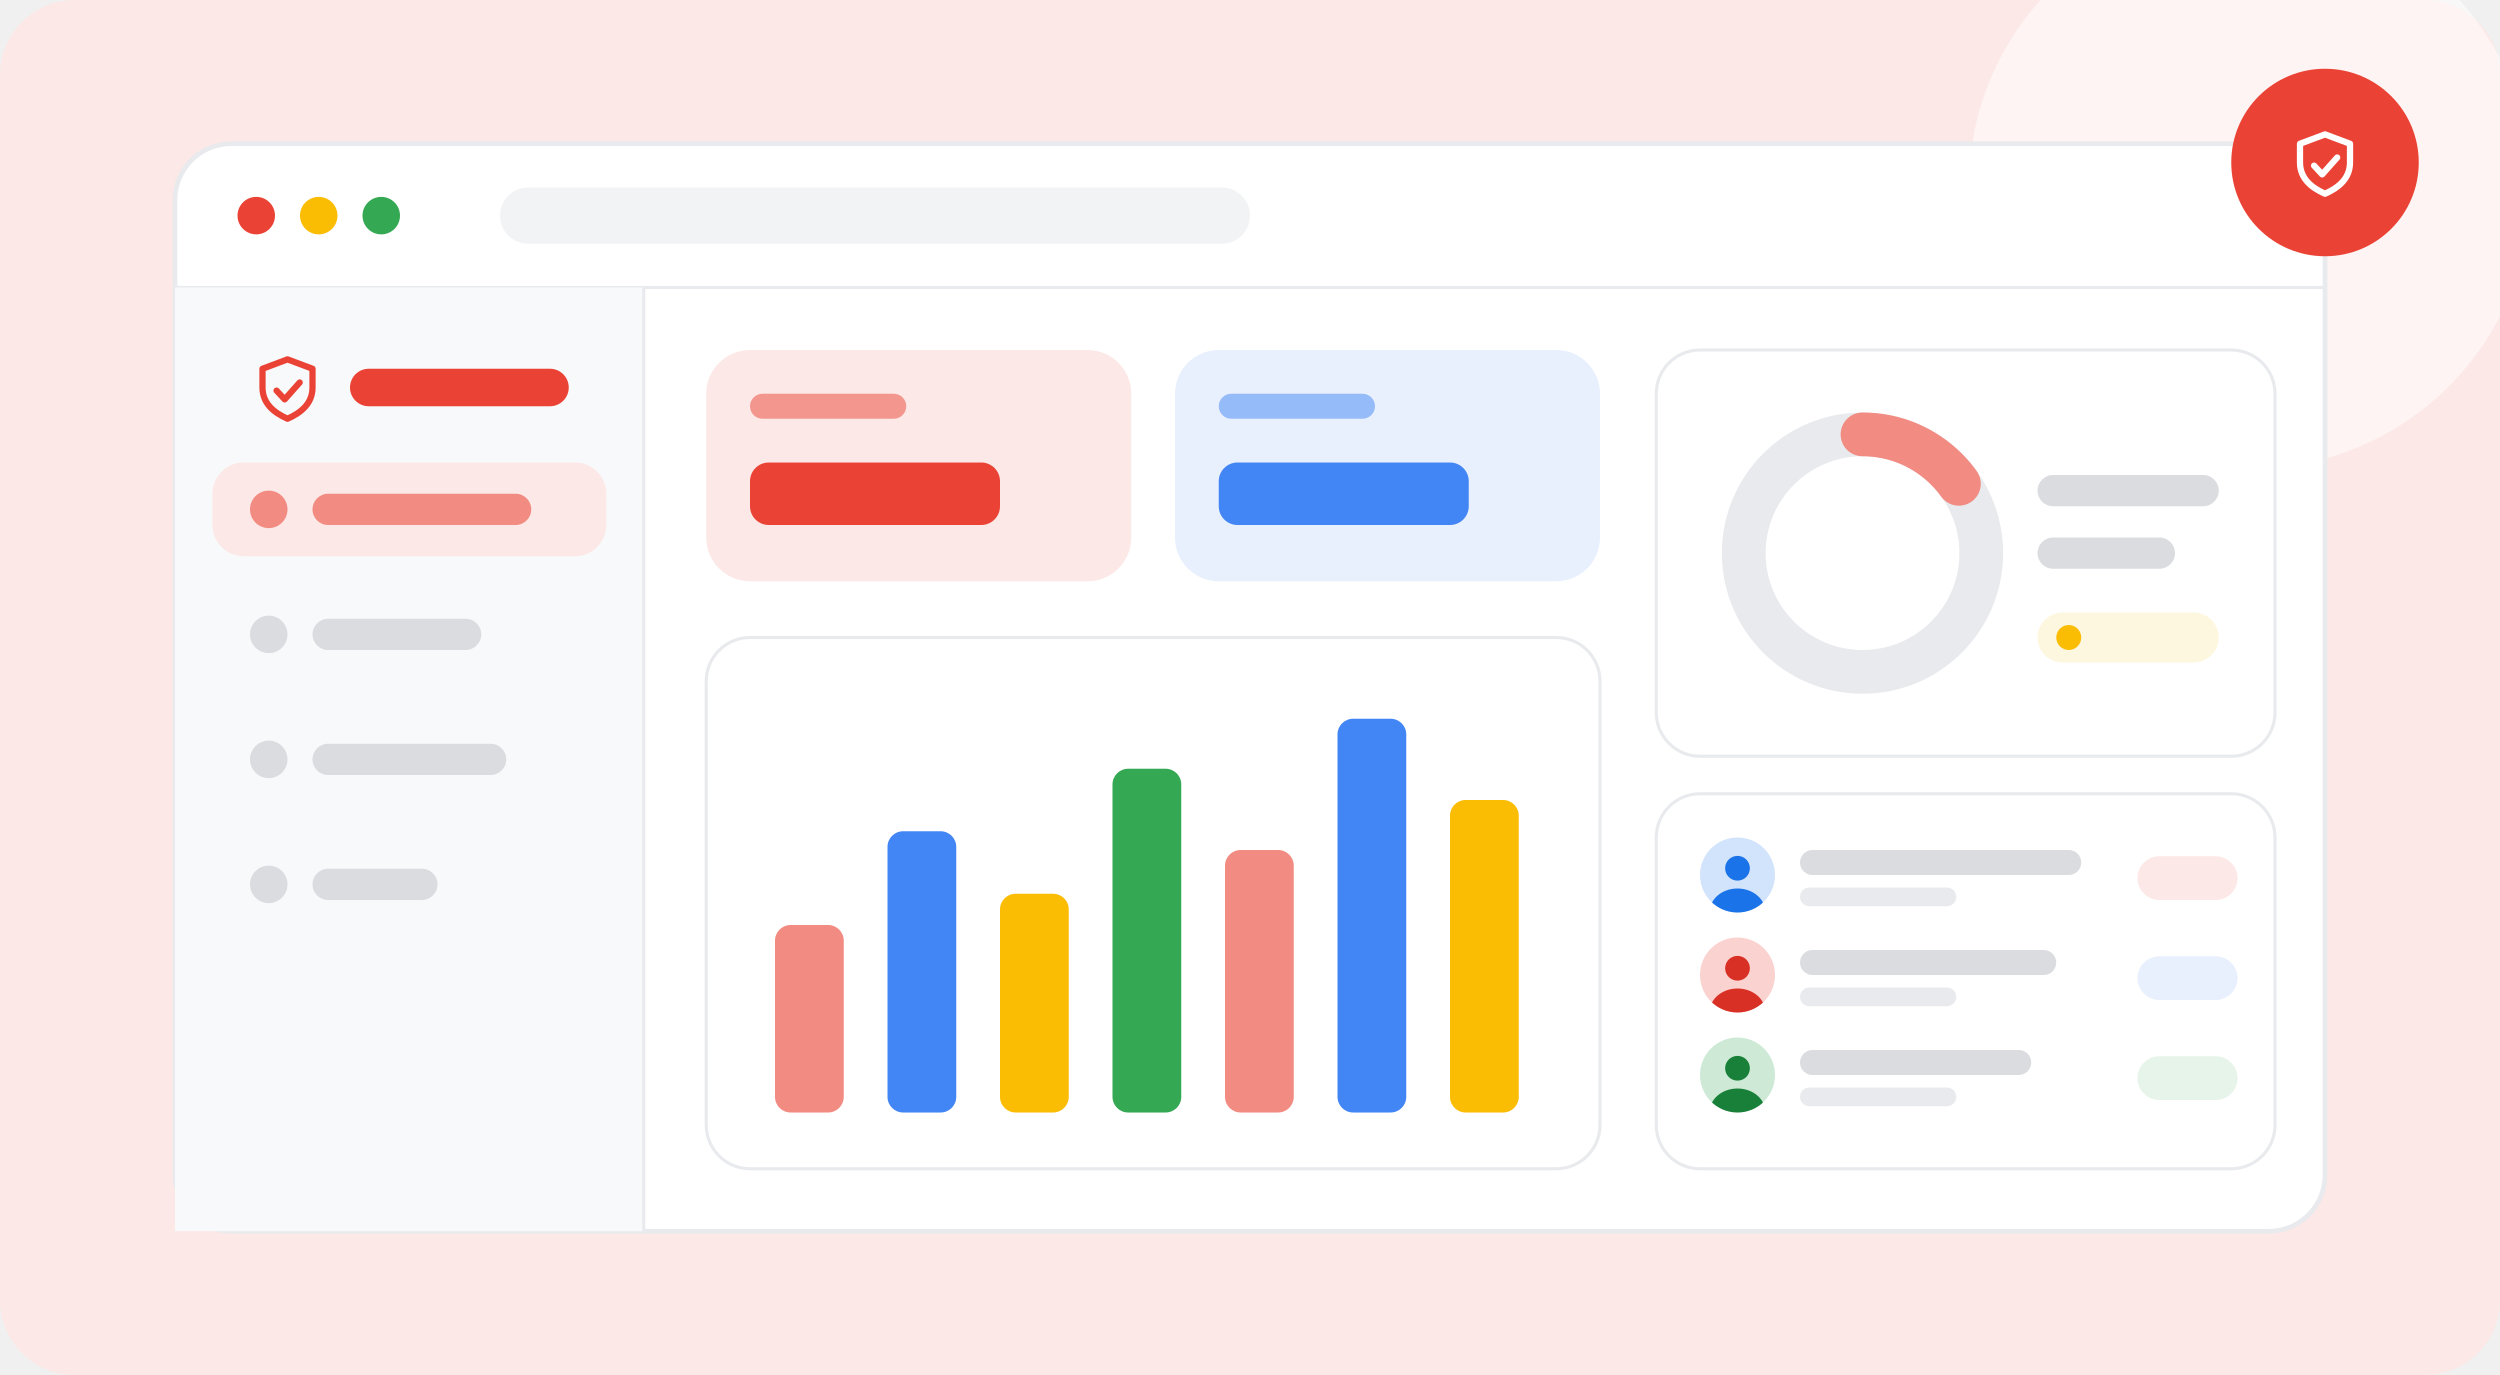
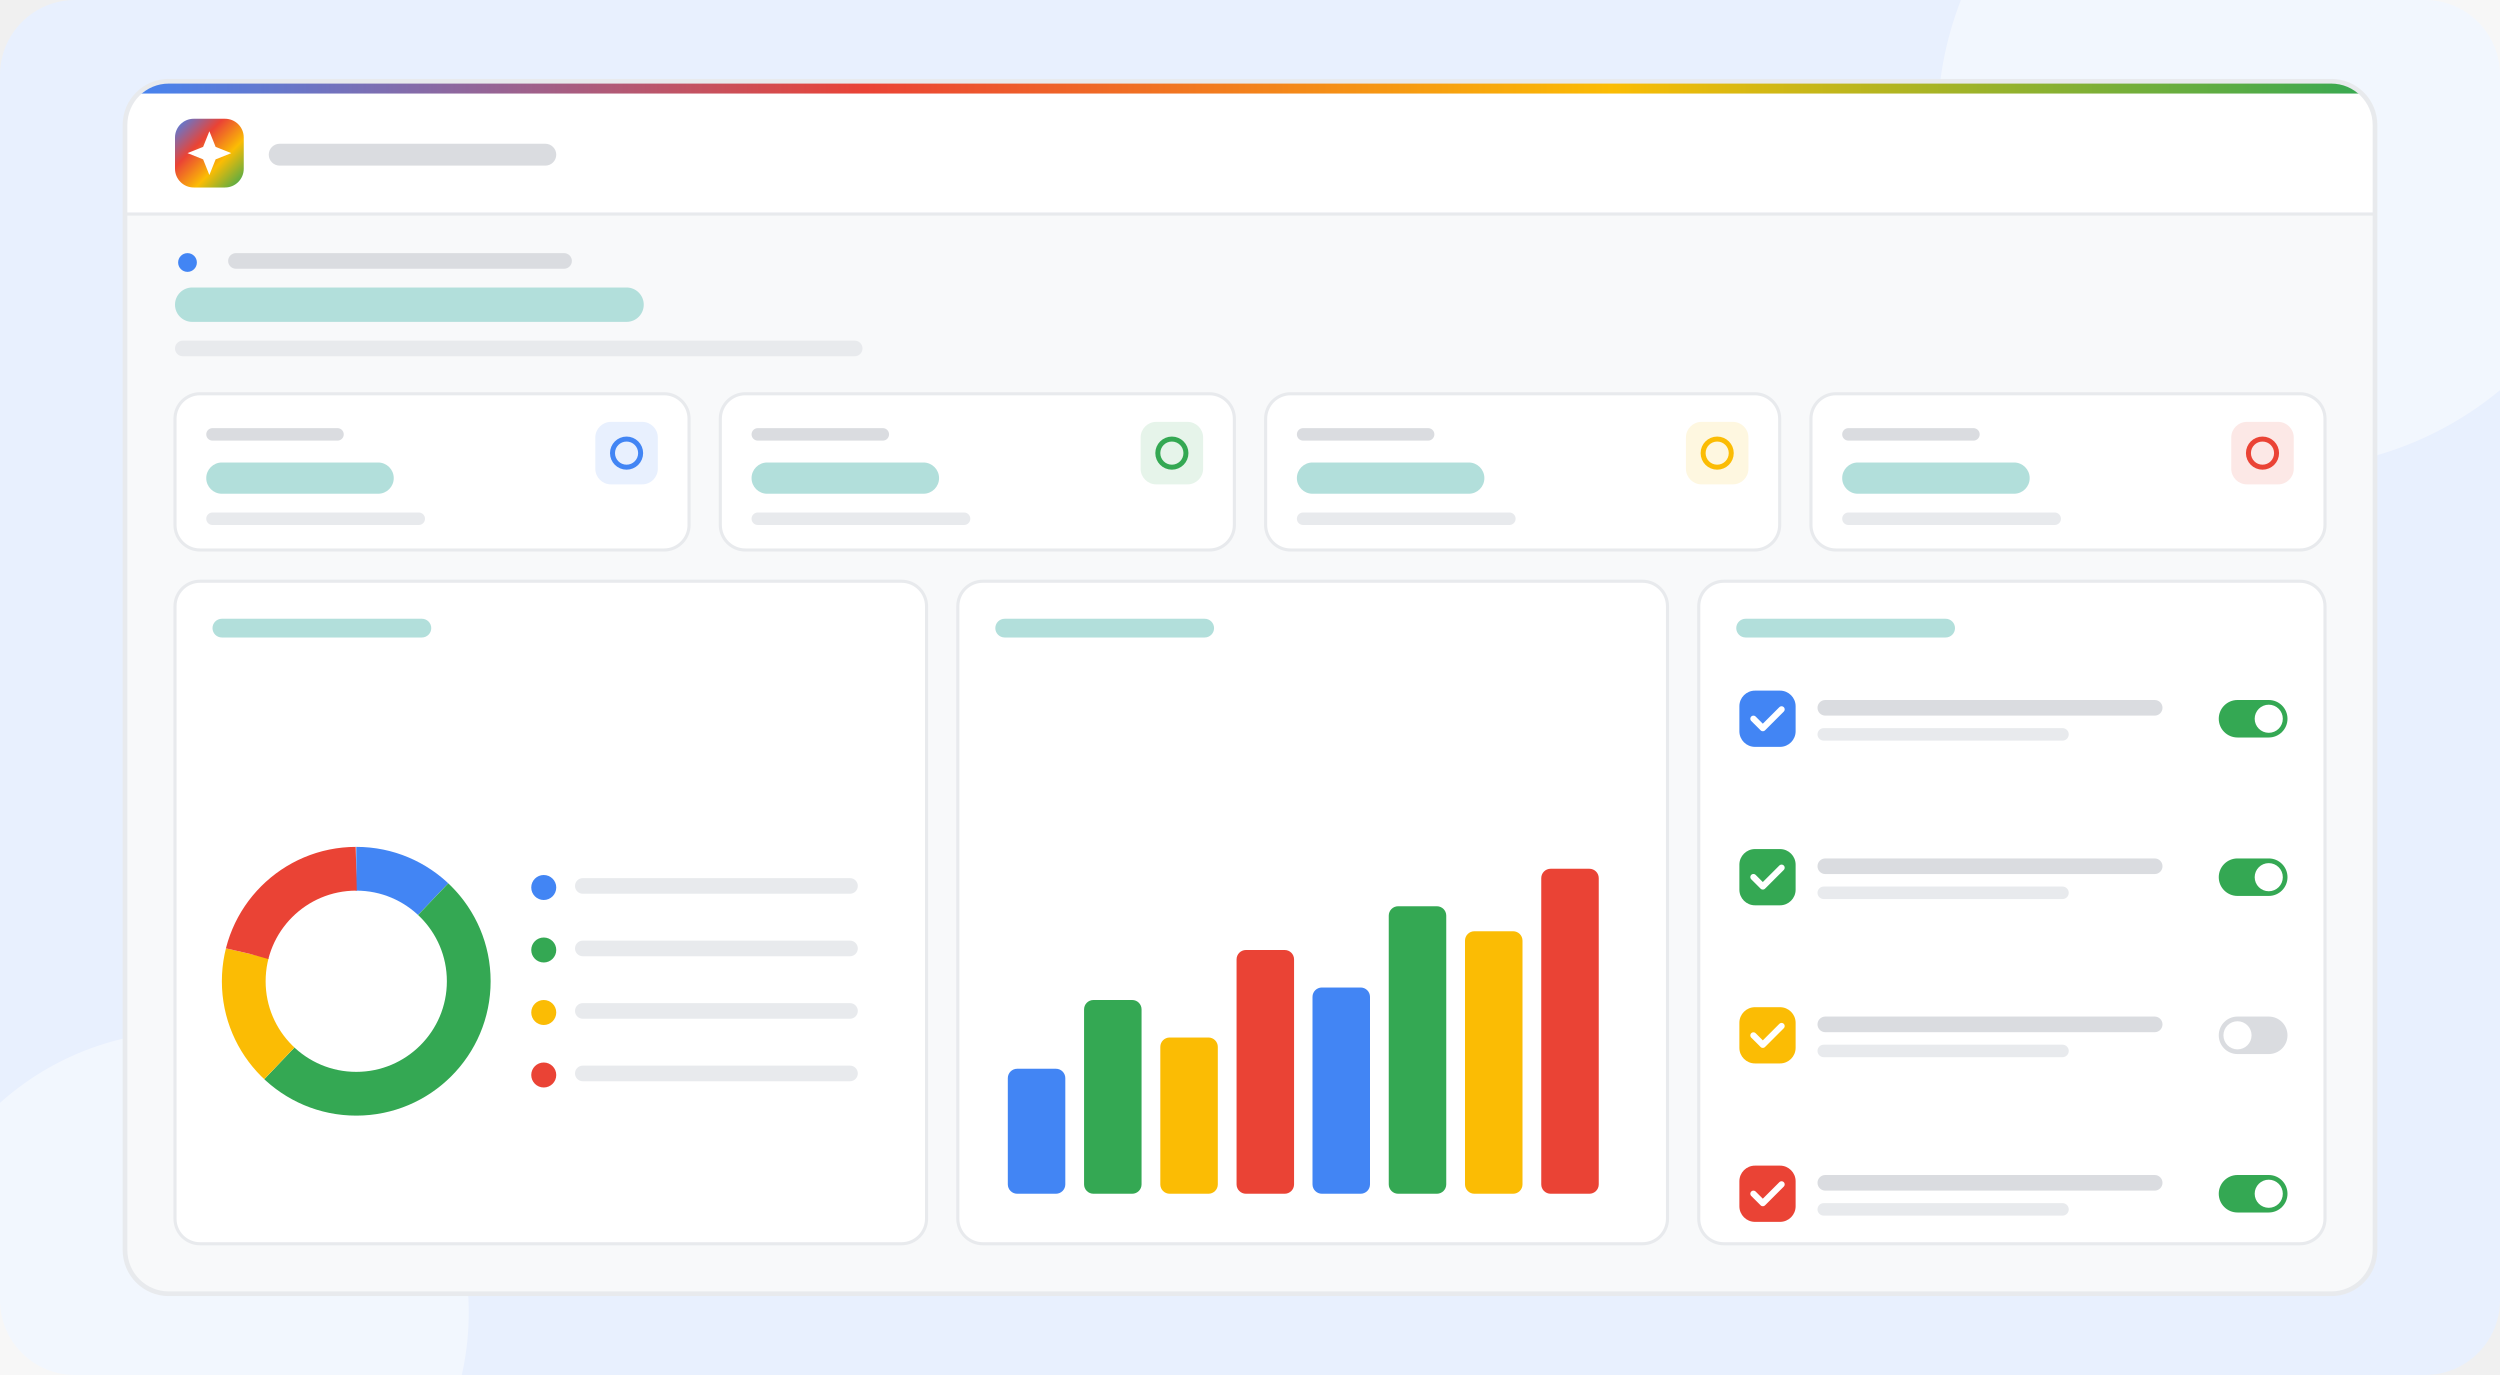
- <svg xmlns="http://www.w3.org/2000/svg" viewBox="0 0 800 440" width="800" height="440" font-family="Google Sans, Roboto, Arial, sans-serif" role="img">
-   <rect width="800" height="440" rx="24" fill="#FCE8E6" />
-   <circle cx="720" cy="60" r="90" fill="#fff" opacity="0.5" />
-   <rect x="56" y="46" width="688" height="348" rx="18" fill="#fff" stroke="#E8EAED" stroke-width="1.5" />
-   <path d="M56,92 h688" stroke="#E8EAED" />
-   <circle cx="82" cy="69" r="6" fill="#EA4335" />
-   <circle cx="102" cy="69" r="6" fill="#FBBC04" />
-   <circle cx="122" cy="69" r="6" fill="#34A853" />
-   <rect x="160" y="60" width="240" height="18" rx="9" fill="#F1F3F4" />
-   <rect x="56" y="92" width="150" height="302" fill="#F8F9FA" />
-   <path d="M206,92 v302" stroke="#E8EAED" />
-   <path d="M92,115 l8,3 v6 c0,5 -3.5,8 -8,10 c-4.5,-2 -8,-5 -8,-10 v-6z" fill="none" stroke="#EA4335" stroke-width="2" stroke-linejoin="round" />
-   <path d="M88.5,125 l2.6,2.8 l4.8,-5.4" fill="none" stroke="#EA4335" stroke-width="2" stroke-linecap="round" stroke-linejoin="round" />
-   <rect x="112" y="118" width="70" height="12" rx="6" fill="#EA4335" />
-   <rect x="68" y="148" width="126" height="30" rx="10" fill="#FCE8E6" />
-   <circle cx="86" cy="163" r="6" fill="#F28B82" />
-   <rect x="100" y="158" width="70" height="10" rx="5" fill="#F28B82" />
-   <circle cx="86" cy="203" r="6" fill="#DADCE0" />
-   <rect x="100" y="198" width="54" height="10" rx="5" fill="#DADCE0" />
-   <circle cx="86" cy="243" r="6" fill="#DADCE0" />
-   <rect x="100" y="238" width="62" height="10" rx="5" fill="#DADCE0" />
-   <circle cx="86" cy="283" r="6" fill="#DADCE0" />
-   <rect x="100" y="278" width="40" height="10" rx="5" fill="#DADCE0" />
-   <rect x="226" y="112" width="136" height="74" rx="14" fill="#FCE8E6" />
-   <rect x="240" y="126" width="50" height="8" rx="4" fill="#EA4335" opacity="0.5" />
-   <rect x="240" y="148" width="80" height="20" rx="6" fill="#EA4335" />
-   <rect x="376" y="112" width="136" height="74" rx="14" fill="#E8F0FE" />
-   <rect x="390" y="126" width="50" height="8" rx="4" fill="#4285F4" opacity="0.5" />
-   <rect x="390" y="148" width="80" height="20" rx="6" fill="#4285F4" />
-   <rect x="226" y="204" width="286" height="170" rx="14" fill="#fff" stroke="#E8EAED" />
-   <rect x="248" y="296" width="22" height="60" rx="5" fill="#F28B82" />
-   <rect x="284" y="266" width="22" height="90" rx="5" fill="#4285F4" />
-   <rect x="320" y="286" width="22" height="70" rx="5" fill="#FBBC04" />
-   <rect x="356" y="246" width="22" height="110" rx="5" fill="#34A853" />
-   <rect x="392" y="272" width="22" height="84" rx="5" fill="#F28B82" />
-   <rect x="428" y="230" width="22" height="126" rx="5" fill="#4285F4" />
-   <rect x="464" y="256" width="22" height="100" rx="5" fill="#FBBC04" />
-   <rect x="530" y="112" width="198" height="130" rx="14" fill="#fff" stroke="#E8EAED" />
-   <circle cx="596" cy="177" r="38" fill="none" stroke="#E8EAED" stroke-width="14" />
-   <circle cx="596" cy="177" r="38" fill="none" stroke="#F28B82" stroke-width="14" stroke-dasharray="36 203" transform="rotate(-90 596 177)" stroke-linecap="round" />
-   <rect x="652" y="152" width="58" height="10" rx="5" fill="#DADCE0" />
-   <rect x="652" y="172" width="44" height="10" rx="5" fill="#DADCE0" />
-   <rect x="652" y="196" width="58" height="16" rx="8" fill="#FEF7E0" />
-   <circle cx="662" cy="204" r="4" fill="#FBBC04" />
-   <rect x="530" y="254" width="198" height="120" rx="14" fill="#fff" stroke="#E8EAED" />
+ <svg xmlns="http://www.w3.org/2000/svg" viewBox="0 0 800 440" width="800" height="440" role="img" aria-label="Management as a Service in the AuraCommerce 360 console">
  <defs>
-     <clipPath id="cma0">
-       <circle cx="556" cy="280" r="12" />
+     <linearGradient id="band" x1="0" x2="1">
+       <stop offset="0" stop-color="#4285F4" />
+       <stop offset=".33" stop-color="#EA4335" />
+       <stop offset=".66" stop-color="#FBBC04" />
+       <stop offset="1" stop-color="#34A853" />
+     </linearGradient>
+     <linearGradient id="logo" x1="0" y1="0" x2="1" y2="1">
+       <stop offset="0" stop-color="#4285F4" />
+       <stop offset=".35" stop-color="#EA4335" />
+       <stop offset=".65" stop-color="#FBBC04" />
+       <stop offset="1" stop-color="#34A853" />
+     </linearGradient>
+     <linearGradient id="btn" x1="0" x2="1">
+       <stop offset="0" stop-color="#4285F4" />
+       <stop offset="1" stop-color="#34A853" />
+     </linearGradient>
+     <clipPath id="win">
+       <rect x="40" y="26" width="720" height="388" rx="14" />
    </clipPath>
+     <filter id="sh" x="-10%" y="-10%" width="120%" height="140%">
+       <feDropShadow dx="0" dy="6" stdDeviation="8" flood-color="#0B1F44" flood-opacity=".18" />
+     </filter>
  </defs>
-   <g clip-path="url(#cma0)">
-     <circle cx="556" cy="280" r="12" fill="#D2E3FC" />
-     <circle cx="556" cy="277.84" r="3.96" fill="#1A73E8" />
-     <ellipse cx="556" cy="291.76" rx="8.88" ry="7.44" fill="#1A73E8" />
+   <rect x="0.0" y="0.0" width="800.0" height="440.0" rx="24" fill="#E8F0FE" />
+   <circle cx="730" cy="40" r="110" fill="#fff" opacity=".45" />
+   <circle cx="60" cy="420" r="90" fill="#fff" opacity=".45" />
+   <g clip-path="url(#win)">
+     <rect x="40.0" y="26.0" width="720.0" height="388.0" rx="0" fill="#F8F9FA" />
+     <rect x="40.0" y="26.0" width="720.0" height="4.0" rx="0" fill="url(#band)" />
+     <rect x="40.0" y="30.0" width="720.0" height="38.0" rx="0" fill="#fff" />
+     <rect x="56.0" y="38.0" width="22.0" height="22.0" rx="6" fill="url(#logo)" />
+     <path d="M67,42 l2,5 5,2 -5,2 -2,5 -2,-5 -5,-2 5,-2z" fill="#fff" />
+     <rect x="86.0" y="46.0" width="92.0" height="7.0" rx="3.5" fill="#DADCE0" />
+     <rect x="40.0" y="68.0" width="720.0" height="1.0" rx="0" fill="#E8EAED" />
+     <circle cx="60.0" cy="84.0" r="3" fill="#4285F4" />
+     <rect x="73.0" y="81.0" width="110.0" height="5.0" rx="2.5" fill="#DADCE0" />
+     <rect x="56.0" y="92.0" width="150.0" height="11.0" rx="5.5" fill="#B2DFDB" />
+     <rect x="56.0" y="109.0" width="220.0" height="5.0" rx="2.5" fill="#E8EAED" />
+     <rect x="56.0" y="126.0" width="164.5" height="50.0" rx="8" fill="#fff" stroke="#E8EAED" stroke-width="1" />
+     <rect x="66.0" y="137.0" width="44.0" height="4.0" rx="2.0" fill="#DADCE0" />
+     <rect x="66.0" y="148.0" width="60.0" height="10.0" rx="5.0" fill="#B2DFDB" />
+     <rect x="66.0" y="164.0" width="70.0" height="4.0" rx="2.0" fill="#E8EAED" />
+     <rect x="190.5" y="135.0" width="20.0" height="20.0" rx="5" fill="#E8F0FE" />
+     <circle cx="200.5" cy="145.0" r="4.5" fill="none" stroke="#4285F4" stroke-width="1.6" />
+     <rect x="230.5" y="126.0" width="164.5" height="50.0" rx="8" fill="#fff" stroke="#E8EAED" stroke-width="1" />
+     <rect x="240.5" y="137.0" width="44.0" height="4.0" rx="2.0" fill="#DADCE0" />
+     <rect x="240.5" y="148.0" width="60.0" height="10.0" rx="5.0" fill="#B2DFDB" />
+     <rect x="240.5" y="164.0" width="70.0" height="4.0" rx="2.0" fill="#E8EAED" />
+     <rect x="365.0" y="135.0" width="20.0" height="20.0" rx="5" fill="#E6F4EA" />
+     <circle cx="375.0" cy="145.0" r="4.5" fill="none" stroke="#34A853" stroke-width="1.6" />
+     <rect x="405.0" y="126.0" width="164.5" height="50.0" rx="8" fill="#fff" stroke="#E8EAED" stroke-width="1" />
+     <rect x="415.0" y="137.0" width="44.0" height="4.0" rx="2.0" fill="#DADCE0" />
+     <rect x="415.0" y="148.0" width="60.0" height="10.0" rx="5.0" fill="#B2DFDB" />
+     <rect x="415.0" y="164.0" width="70.0" height="4.0" rx="2.0" fill="#E8EAED" />
+     <rect x="539.5" y="135.0" width="20.0" height="20.0" rx="5" fill="#FEF7E0" />
+     <circle cx="549.5" cy="145.0" r="4.5" fill="none" stroke="#FBBC04" stroke-width="1.6" />
+     <rect x="579.5" y="126.0" width="164.5" height="50.0" rx="8" fill="#fff" stroke="#E8EAED" stroke-width="1" />
+     <rect x="589.5" y="137.0" width="44.0" height="4.0" rx="2.0" fill="#DADCE0" />
+     <rect x="589.5" y="148.0" width="60.0" height="10.0" rx="5.0" fill="#B2DFDB" />
+     <rect x="589.5" y="164.0" width="70.0" height="4.0" rx="2.0" fill="#E8EAED" />
+     <rect x="714.0" y="135.0" width="20.0" height="20.0" rx="5" fill="#FCE8E6" />
+     <circle cx="724.0" cy="145.0" r="4.5" fill="none" stroke="#EA4335" stroke-width="1.6" />
+     <rect x="56.0" y="186.0" width="240.5" height="212.0" rx="8" fill="#fff" stroke="#E8EAED" stroke-width="1" />
+     <rect x="68.0" y="198.0" width="70.0" height="6.0" rx="3.0" fill="#B2DFDB" />
+     <circle cx="114" cy="314.0" r="36" fill="none" stroke="#4285F4" stroke-width="14" stroke-dasharray="27.1 226.2" stroke-dashoffset="0.0" transform="rotate(-90 114 314.0)" />
+     <circle cx="114" cy="314.0" r="36" fill="none" stroke="#34A853" stroke-width="14" stroke-dasharray="113.1 226.2" stroke-dashoffset="-27.1" transform="rotate(-90 114 314.0)" />
+     <circle cx="114" cy="314.0" r="36" fill="none" stroke="#FBBC04" stroke-width="14" stroke-dasharray="38.5 226.2" stroke-dashoffset="-140.2" transform="rotate(-90 114 314.0)" />
+     <circle cx="114" cy="314.0" r="36" fill="none" stroke="#EA4335" stroke-width="14" stroke-dasharray="47.5 226.2" stroke-dashoffset="-178.7" transform="rotate(-90 114 314.0)" />
+     <circle cx="174.0" cy="284.0" r="4" fill="#4285F4" />
+     <rect x="184.0" y="281.0" width="90.5" height="5.0" rx="2.5" fill="#E8EAED" />
+     <circle cx="174.0" cy="304.0" r="4" fill="#34A853" />
+     <rect x="184.0" y="301.0" width="90.5" height="5.0" rx="2.5" fill="#E8EAED" />
+     <circle cx="174.0" cy="324.0" r="4" fill="#FBBC04" />
+     <rect x="184.0" y="321.0" width="90.5" height="5.0" rx="2.5" fill="#E8EAED" />
+     <circle cx="174.0" cy="344.0" r="4" fill="#EA4335" />
+     <rect x="184.0" y="341.0" width="90.5" height="5.0" rx="2.5" fill="#E8EAED" />
+     <rect x="306.5" y="186.0" width="227.1" height="212.0" rx="8" fill="#fff" stroke="#E8EAED" stroke-width="1" />
+     <rect x="318.5" y="198.0" width="70.0" height="6.0" rx="3.0" fill="#B2DFDB" />
+     <rect x="322.5" y="342.0" width="18.4" height="40.0" rx="3" fill="#4285F4" />
+     <rect x="346.9" y="320.0" width="18.4" height="62.0" rx="3" fill="#34A853" />
+     <rect x="371.3" y="332.0" width="18.4" height="50.0" rx="3" fill="#FBBC04" />
+     <rect x="395.7" y="304.0" width="18.4" height="78.0" rx="3" fill="#EA4335" />
+     <rect x="420.0" y="316.0" width="18.4" height="66.0" rx="3" fill="#4285F4" />
+     <rect x="444.4" y="290.0" width="18.4" height="92.0" rx="3" fill="#34A853" />
+     <rect x="468.8" y="298.0" width="18.4" height="84.0" rx="3" fill="#FBBC04" />
+     <rect x="493.2" y="278.0" width="18.4" height="104.0" rx="3" fill="#EA4335" />
+     <rect x="543.6" y="186.0" width="200.4" height="212.0" rx="8" fill="#fff" stroke="#E8EAED" stroke-width="1" />
+     <rect x="555.6" y="198.0" width="70.0" height="6.0" rx="3.0" fill="#B2DFDB" />
+     <rect x="556.6" y="221.0" width="18.0" height="18.0" rx="5" fill="#4285F4" />
+     <path d="M561.1,230.0 l3,3 6,-6" fill="none" stroke="#fff" stroke-width="2" stroke-linecap="round" stroke-linejoin="round" />
+     <rect x="581.6" y="224.0" width="110.4" height="5.0" rx="2.5" fill="#DADCE0" />
+     <rect x="581.6" y="233.0" width="80.4" height="4.0" rx="2.0" fill="#E8EAED" />
+     <rect x="710.0" y="224.0" width="22.0" height="12.0" rx="6" fill="#34A853" />
+     <circle cx="726.0" cy="230.0" r="4.5" fill="#fff" />
+     <rect x="556.6" y="271.7" width="18.0" height="18.0" rx="5" fill="#34A853" />
+     <path d="M561.1,280.667 l3,3 6,-6" fill="none" stroke="#fff" stroke-width="2" stroke-linecap="round" stroke-linejoin="round" />
+     <rect x="581.6" y="274.7" width="110.4" height="5.0" rx="2.5" fill="#DADCE0" />
+     <rect x="581.6" y="283.7" width="80.4" height="4.0" rx="2.0" fill="#E8EAED" />
+     <rect x="710.0" y="274.7" width="22.0" height="12.0" rx="6" fill="#34A853" />
+     <circle cx="726.0" cy="280.7" r="4.5" fill="#fff" />
+     <rect x="556.6" y="322.3" width="18.0" height="18.0" rx="5" fill="#FBBC04" />
+     <path d="M561.1,331.333 l3,3 6,-6" fill="none" stroke="#fff" stroke-width="2" stroke-linecap="round" stroke-linejoin="round" />
+     <rect x="581.6" y="325.3" width="110.4" height="5.0" rx="2.5" fill="#DADCE0" />
+     <rect x="581.6" y="334.3" width="80.4" height="4.0" rx="2.0" fill="#E8EAED" />
+     <rect x="710.0" y="325.3" width="22.0" height="12.0" rx="6" fill="#DADCE0" />
+     <circle cx="716.0" cy="331.3" r="4.5" fill="#fff" />
+     <rect x="556.6" y="373.0" width="18.0" height="18.0" rx="5" fill="#EA4335" />
+     <path d="M561.1,382.0 l3,3 6,-6" fill="none" stroke="#fff" stroke-width="2" stroke-linecap="round" stroke-linejoin="round" />
+     <rect x="581.6" y="376.0" width="110.4" height="5.0" rx="2.5" fill="#DADCE0" />
+     <rect x="581.6" y="385.0" width="80.4" height="4.0" rx="2.0" fill="#E8EAED" />
+     <rect x="710.0" y="376.0" width="22.0" height="12.0" rx="6" fill="#34A853" />
+     <circle cx="726.0" cy="382.0" r="4.5" fill="#fff" />
  </g>
-   <rect x="576" y="272" width="90" height="8" rx="4" fill="#DADCE0" />
-   <rect x="576" y="284" width="50" height="6" rx="3" fill="#E8EAED" />
-   <rect x="684" y="274" width="32" height="14" rx="7" fill="#FCE8E6" />
-   <defs>
-     <clipPath id="cma1">
-       <circle cx="556" cy="312" r="12" />
-     </clipPath>
-   </defs>
-   <g clip-path="url(#cma1)">
-     <circle cx="556" cy="312" r="12" fill="#FAD2CF" />
-     <circle cx="556" cy="309.84" r="3.96" fill="#D93025" />
-     <ellipse cx="556" cy="323.76" rx="8.88" ry="7.44" fill="#D93025" />
-   </g>
-   <rect x="576" y="304" width="82" height="8" rx="4" fill="#DADCE0" />
-   <rect x="576" y="316" width="50" height="6" rx="3" fill="#E8EAED" />
-   <rect x="684" y="306" width="32" height="14" rx="7" fill="#E8F0FE" />
-   <defs>
-     <clipPath id="cma2">
-       <circle cx="556" cy="344" r="12" />
-     </clipPath>
-   </defs>
-   <g clip-path="url(#cma2)">
-     <circle cx="556" cy="344" r="12" fill="#CEEAD6" />
-     <circle cx="556" cy="341.84" r="3.96" fill="#188038" />
-     <ellipse cx="556" cy="355.76" rx="8.88" ry="7.44" fill="#188038" />
-   </g>
-   <rect x="576" y="336" width="74" height="8" rx="4" fill="#DADCE0" />
-   <rect x="576" y="348" width="50" height="6" rx="3" fill="#E8EAED" />
-   <rect x="684" y="338" width="32" height="14" rx="7" fill="#E6F4EA" />
-   <circle cx="744" cy="52" r="30" fill="#EA4335" />
-   <path d="M744,43 l8,3 v6 c0,5 -3.5,8 -8,10 c-4.5,-2 -8,-5 -8,-10 v-6z" fill="none" stroke="#fff" stroke-width="2" stroke-linejoin="round" />
-   <path d="M740.5,53 l2.6,2.8 l4.8,-5.4" fill="none" stroke="#fff" stroke-width="2" stroke-linecap="round" stroke-linejoin="round" />
+   <rect x="40" y="26" width="720" height="388" rx="14" fill="none" stroke="#E8EAED" stroke-width="1.5" />
</svg>
